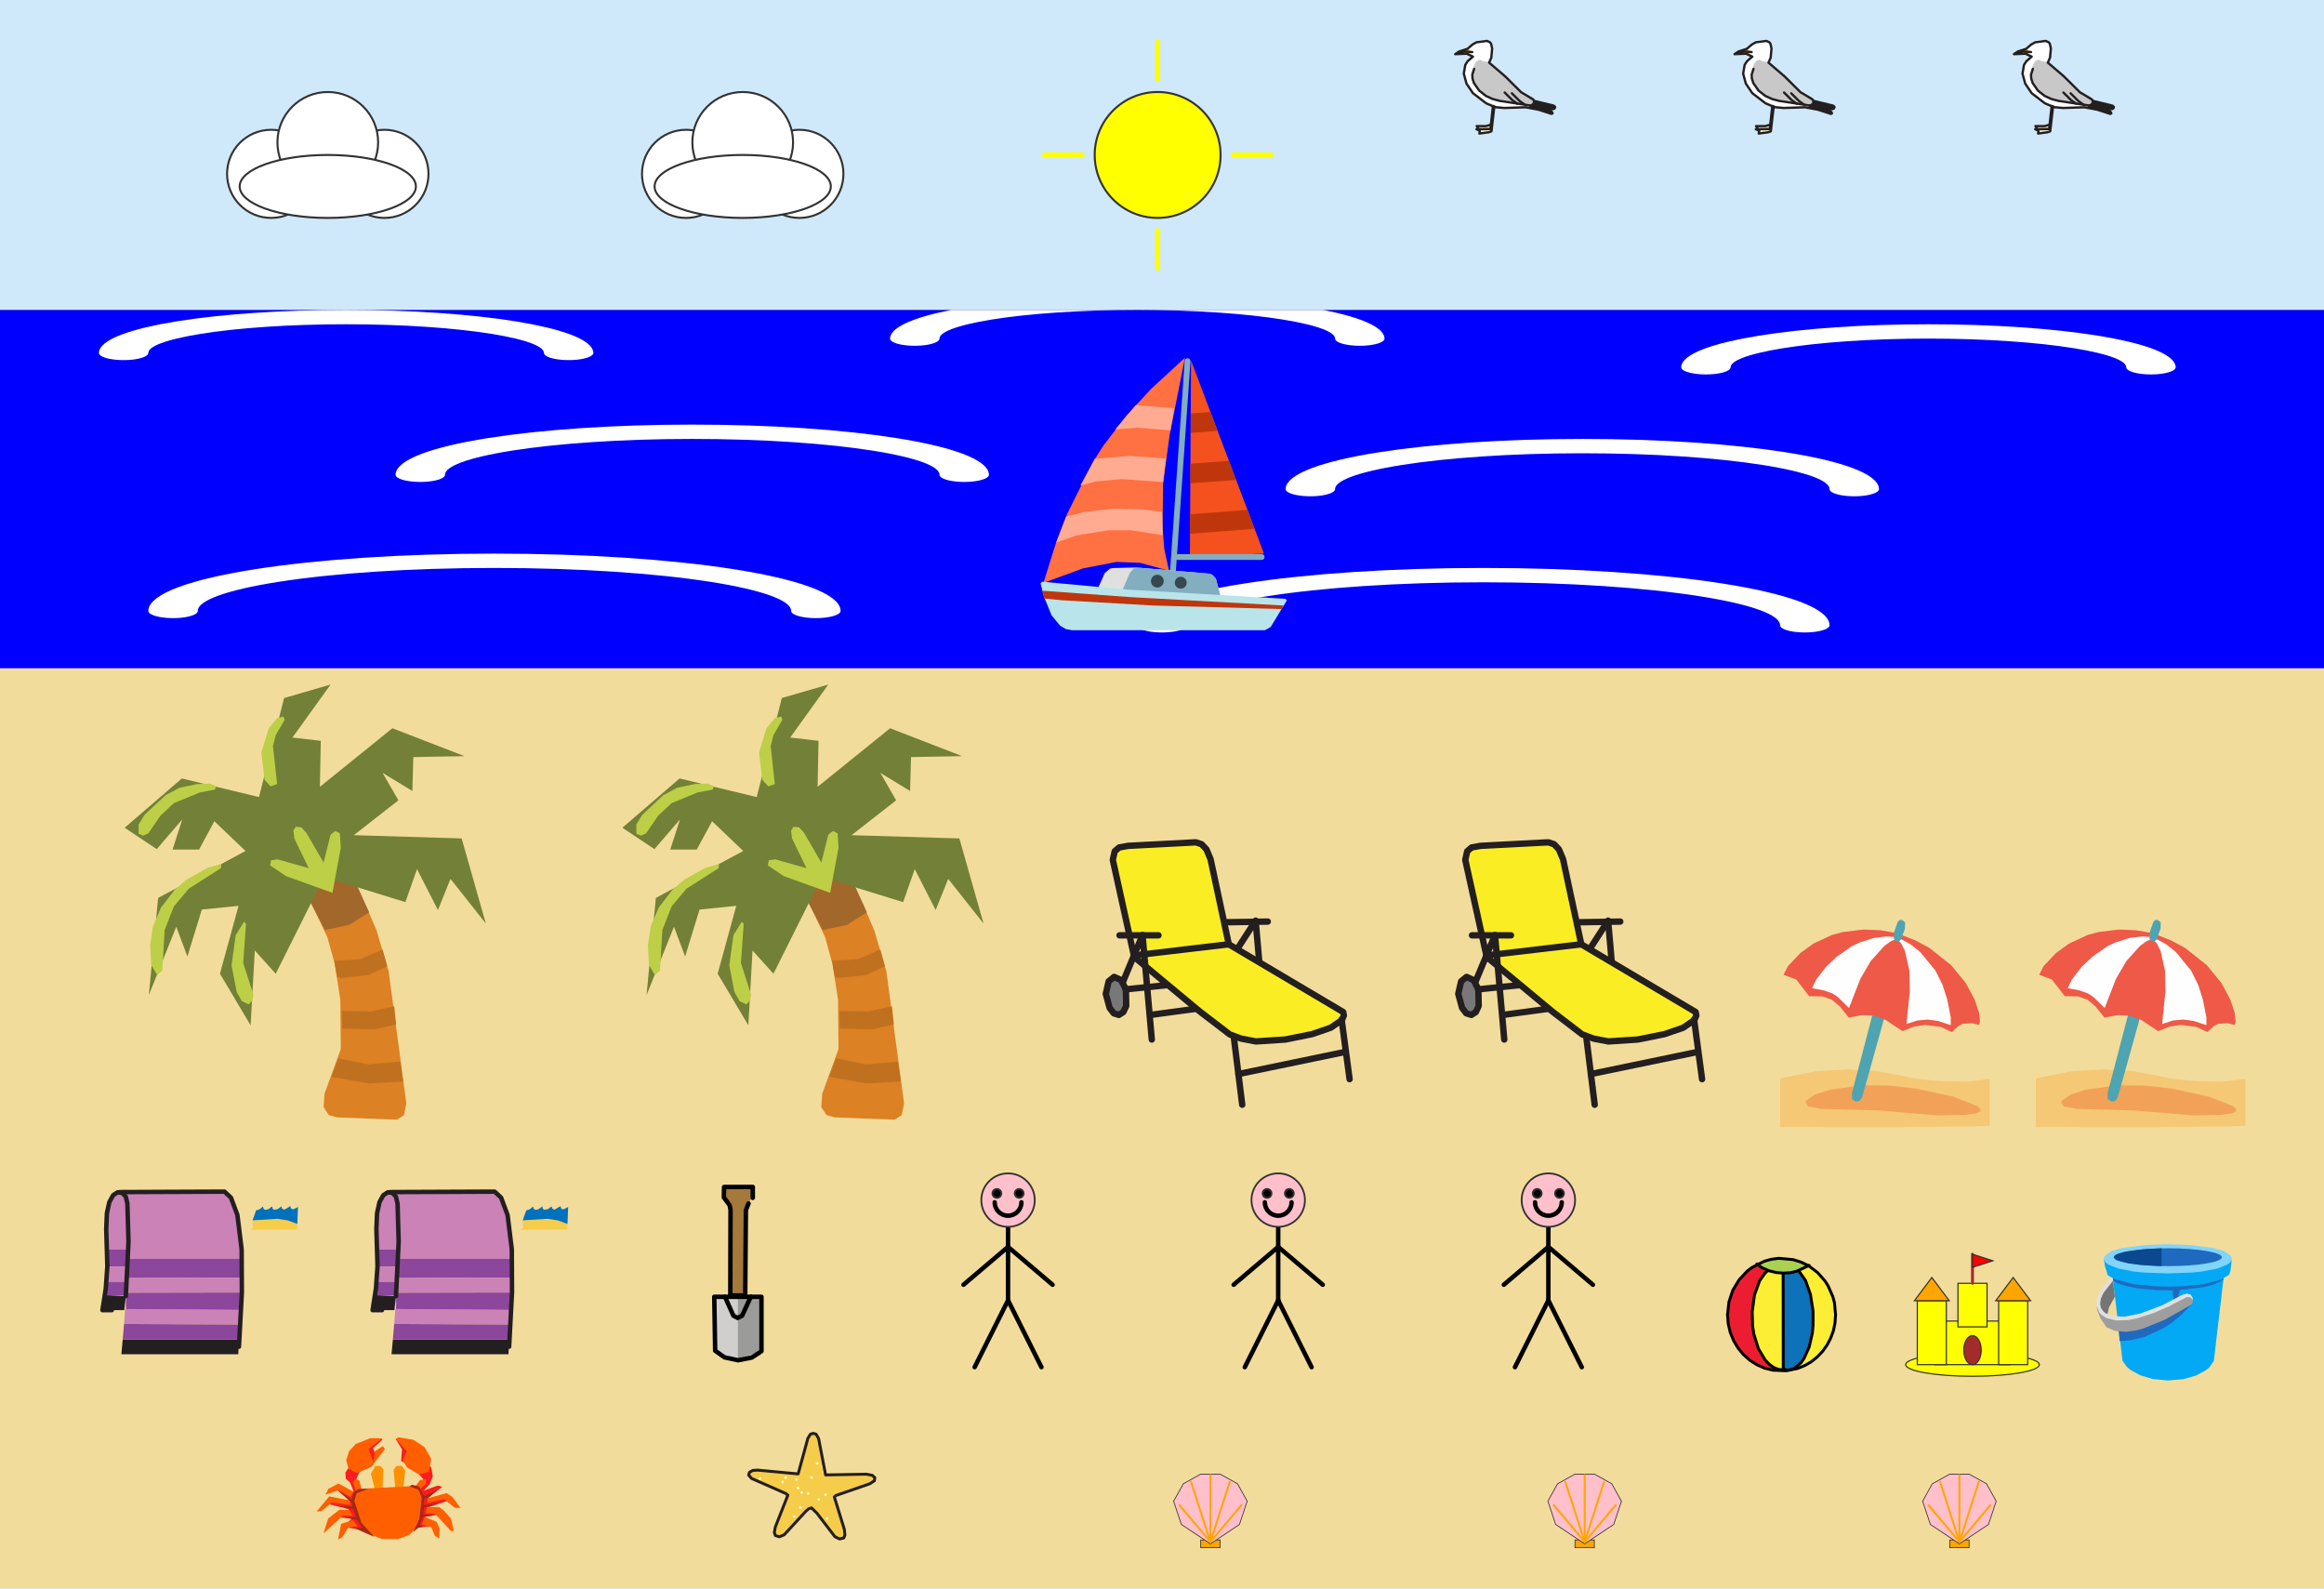
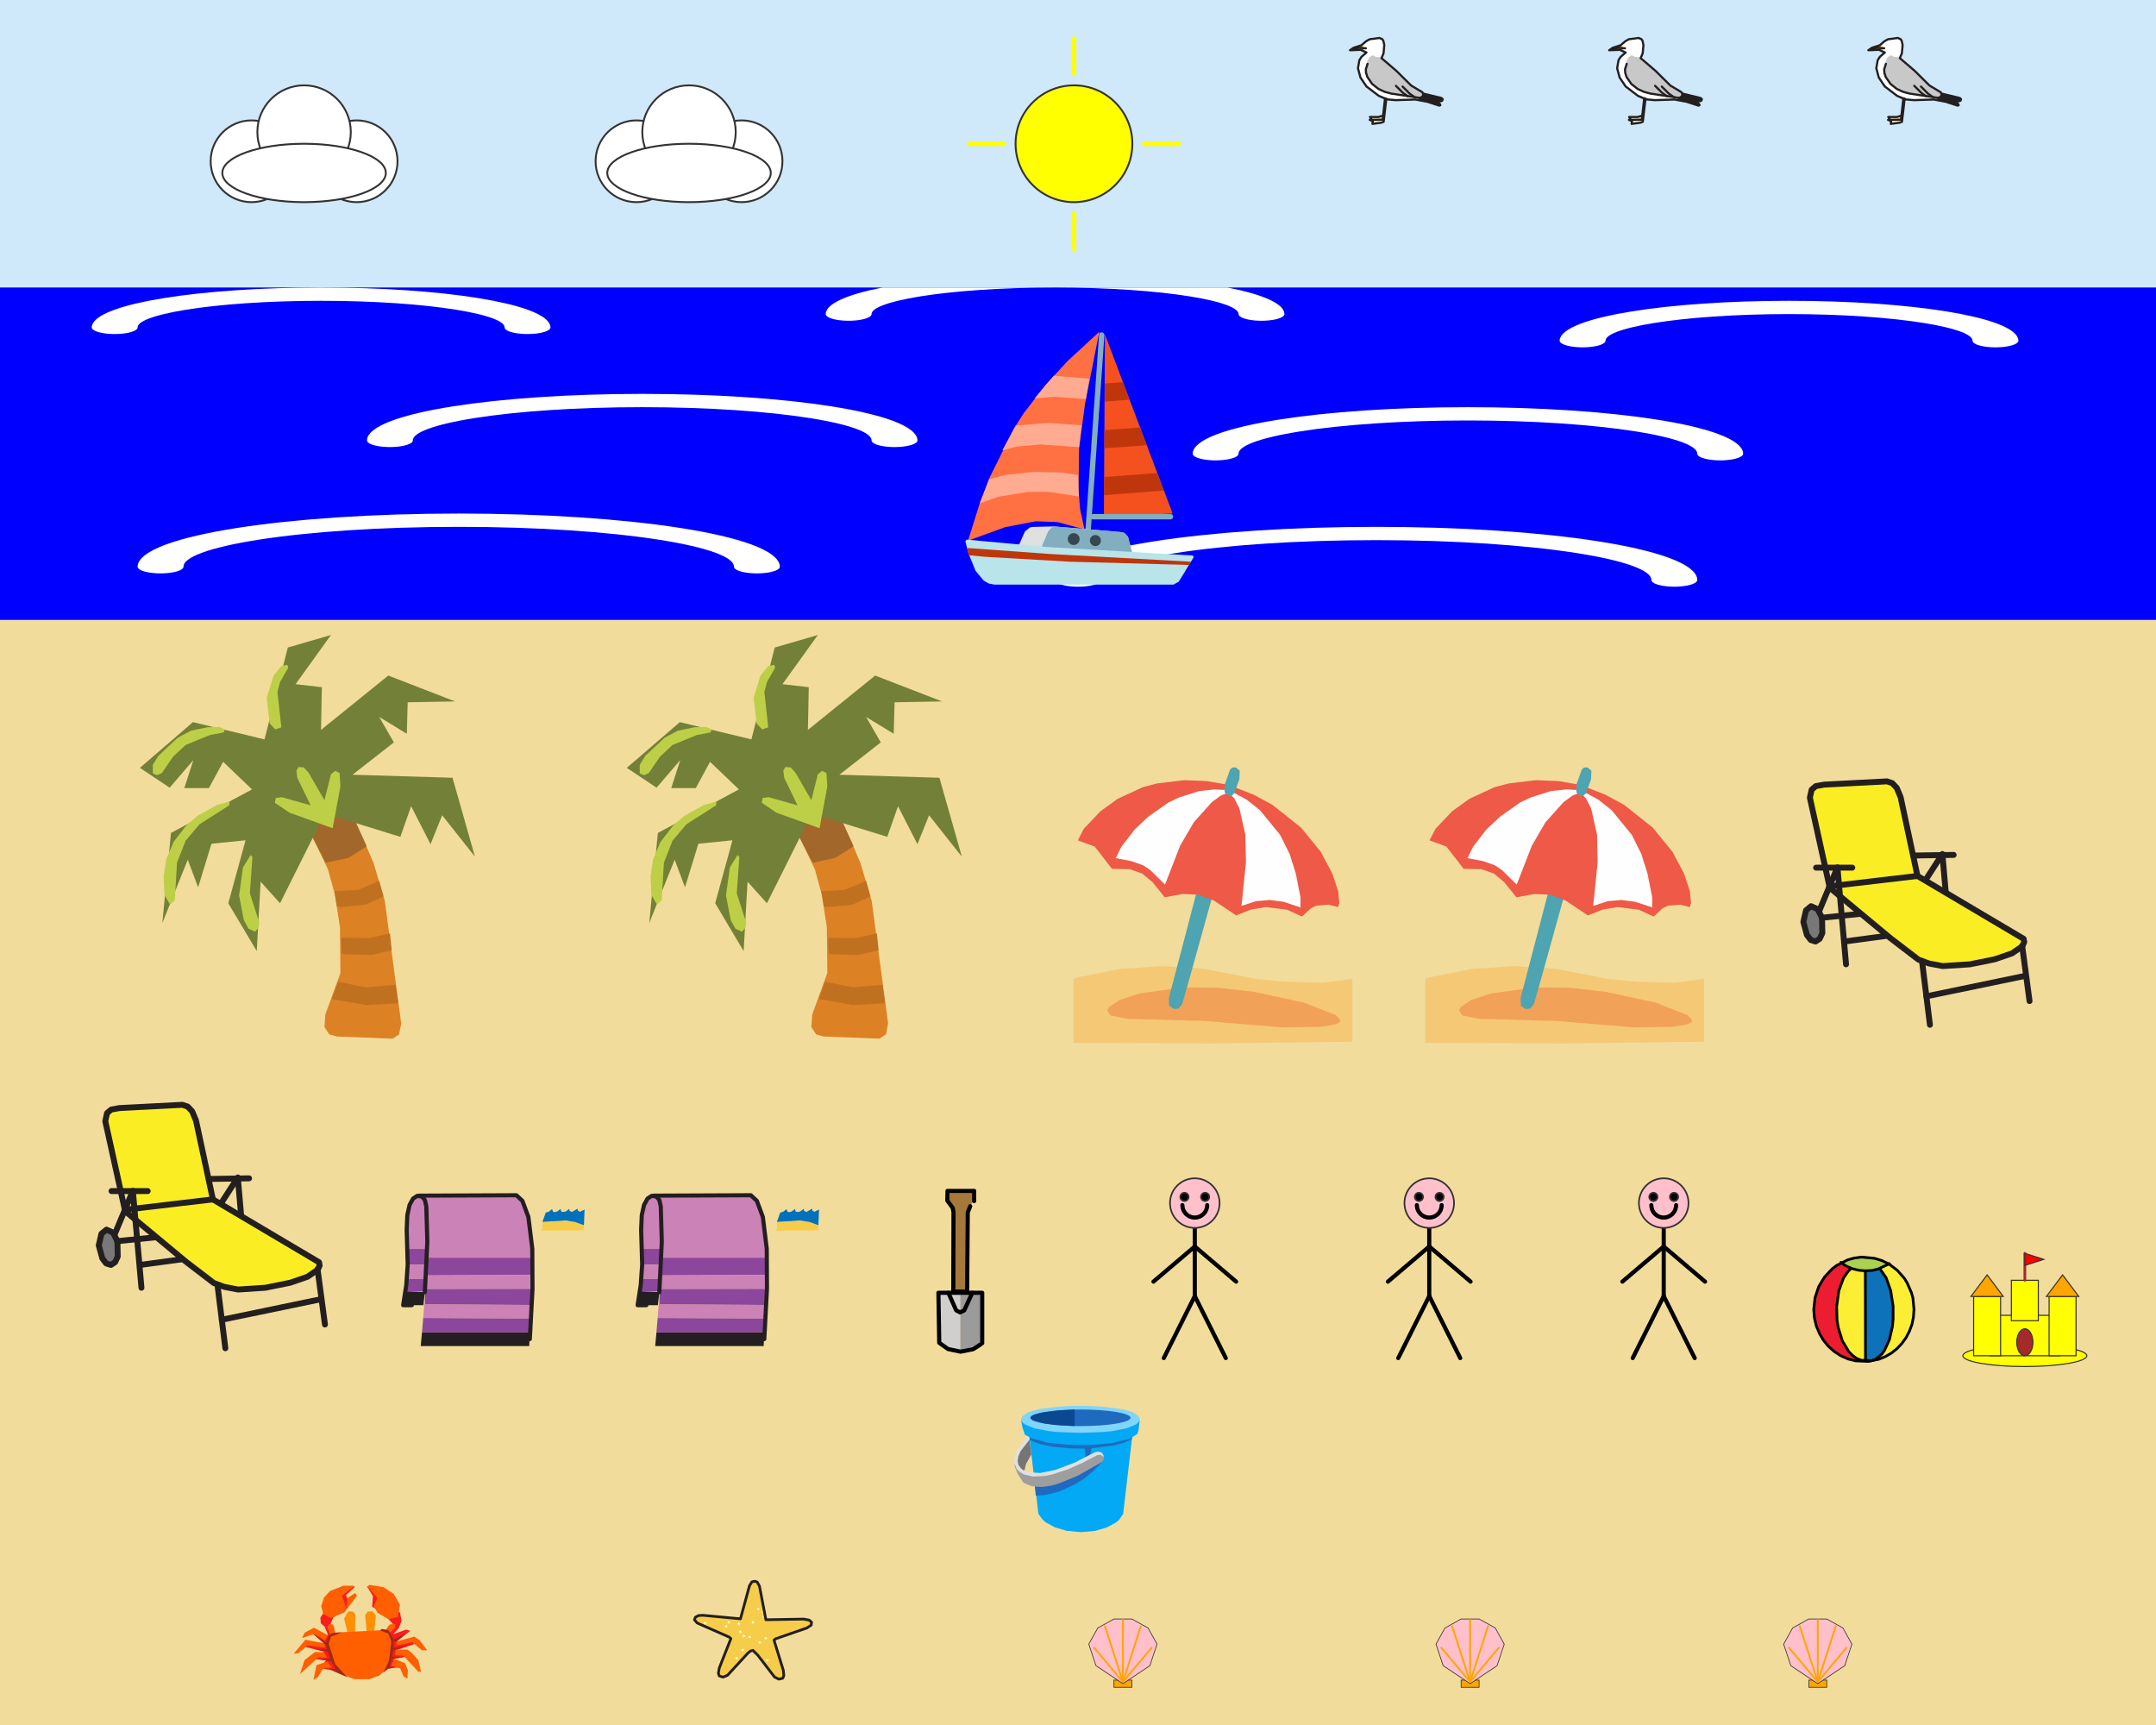
- <svg xmlns="http://www.w3.org/2000/svg" viewBox="0 0 480 328" width="480" height="328">
-   <rect width="480" height="328" fill="#cfe8fa" />
-   <rect y="64" width="480" height="264" fill="#f2dc9b" />
+ <svg xmlns="http://www.w3.org/2000/svg" viewBox="0 0 480 384" width="480" height="384">
+   <rect width="480" height="384" fill="#cfe8fa" />
+   <rect y="64" width="480" height="320" fill="#f2dc9b" />
  <defs>
    <symbol id="o-sea" viewBox="0 0 100 100">
      <ellipse cx="77" cy="17" rx="9" ry="9" fill="yellow" stroke="#333" stroke-width="0.8" />
      <rect x="2" y="36" width="96" height="60" fill="blue" stroke="#333" stroke-width="0.8" />
      <path d="M8 51 A9 5 0 0 1 26 51" fill="none" stroke="white" stroke-width="2" stroke-linecap="round" stroke-linejoin="round" />
      <path d="M40 49 A9 5 0 0 1 58 49" fill="none" stroke="white" stroke-width="2" stroke-linecap="round" stroke-linejoin="round" />
      <path d="M72 53 A9 5 0 0 1 90 53" fill="none" stroke="white" stroke-width="2" stroke-linecap="round" stroke-linejoin="round" />
      <path d="M20 68 A11 6 0 0 1 42 68" fill="none" stroke="white" stroke-width="2" stroke-linecap="round" stroke-linejoin="round" />
      <path d="M56 70 A11 6 0 0 1 78 70" fill="none" stroke="white" stroke-width="2" stroke-linecap="round" stroke-linejoin="round" />
      <path d="M10 87 A13 7 0 0 1 36 87" fill="none" stroke="white" stroke-width="2" stroke-linecap="round" stroke-linejoin="round" />
      <path d="M50 89 A13 7 0 0 1 76 89" fill="none" stroke="white" stroke-width="2" stroke-linecap="round" stroke-linejoin="round" />
    </symbol>
    <symbol id="o-cloud" viewBox="0 0 100 100">
      <ellipse cx="27.5" cy="57.5" rx="17.5" ry="17.5" fill="white" stroke="#333" stroke-width="0.8" />
      <ellipse cx="72.5" cy="57.5" rx="17.5" ry="17.5" fill="white" stroke="#333" stroke-width="0.8" />
      <ellipse cx="50" cy="45" rx="20" ry="20" fill="white" stroke="#333" stroke-width="0.8" />
      <ellipse cx="50" cy="62.5" rx="35" ry="12.5" fill="white" stroke="#333" stroke-width="0.8" />
    </symbol>
    <symbol id="o-sun" viewBox="0 0 100 100">
      <polyline points="50,5 50,20" fill="none" stroke="yellow" stroke-width="2" stroke-linecap="round" stroke-linejoin="round" />
      <polyline points="50,80 50,95" fill="none" stroke="yellow" stroke-width="2" stroke-linecap="round" stroke-linejoin="round" />
      <polyline points="5,50 20,50" fill="none" stroke="yellow" stroke-width="2" stroke-linecap="round" stroke-linejoin="round" />
      <polyline points="80,50 95,50" fill="none" stroke="yellow" stroke-width="2" stroke-linecap="round" stroke-linejoin="round" />
      <ellipse cx="50" cy="50" rx="25" ry="25" fill="yellow" stroke="#333" stroke-width="0.8" />
    </symbol>
    <symbol id="o-seagull" viewBox="0 0 100 100">
      <polygon points="91.7,65.9 92.7,66.5 92.9,67.6 92.2,68.6 90.7,69 72,66.2 74.5,64.4 75.3,61.9" fill="#231F20" />
      <polygon points="90.7,72.2 90.2,73 88.5,72.9 80.2,69.8 70.3,67.5 72,66.2 87.9,68.8" fill="#231F20" />
      <polygon points="72.9,65.5 70.9,65.7 43.9,61.5 37.2,59.5 31.3,56.2 25.7,50.9 22.3,44.4 21.6,40.8 21.8,38 23,34.6 22.6,34.3 23.1,31.1 24.4,28.5 26.4,26.9 28.5,26.5 30.9,27.7 36.2,28.2 36.3,29.1 49.9,40.7 63.6,54.3 74.1,60.6 75,61.9 75.1,63.2 74.5,64.4" fill="#C8C8C8" />
      <polygon points="72.4,65.6 70.3,67.7 63.5,67 53.2,67.8 45.4,67.7 38.3,66.3 32.6,63.2 25.6,58.4 22.2,55.2 19.1,51.5 16.6,46.9 14.8,41.6 14.3,38.3 14.8,32.9 16.6,29.1 18.6,26.7 22.3,23.9 24.2,25.8 27.1,26.5 25,27.9 23.1,31.1 22.6,34.3 23,34.6 21.6,39.3 21.8,42.5 23,46.4 25.7,50.9 31.3,56.2 37.2,59.5 43.9,61.5" fill="#FFFFFF" />
      <polygon points="39.4,66.6 40.5,67 38.1,88 35.8,88.8 27.7,89.9 28.1,87.4 25.2,86.2 37.2,86" fill="#FFEEC8" />
      <polygon points="21.1,19.7 17.5,17 21.8,13.3 25.2,11.4 30.7,10.2 34.2,10.2 36.9,11.4 37.8,12.7 38.7,16.7 38.4,21.5 37.4,26.4 36.2,28.2 30.9,27.7 28.5,26.3 26.3,26.5 24.2,25.8 21.8,23.2 18.9,21.8" fill="#FFFFFF" />
      <polygon points="37.6,82.5 37.2,86 26.8,86.1 25.4,83.5 33.3,83.5" fill="#FFEEC8" />
      <polygon points="21.1,19.7 18.9,21.8 15.7,21.1 6.9,21.6 10.3,19.3 17.5,17" fill="#FAA41F" />
      <polyline points="49.5,54.6 56,61.1 60.4,64.2" fill="none" stroke="#231F20" stroke-width="2" stroke-linecap="round" stroke-linejoin="round" />
      <polyline points="55.7,55.3 62.2,61.8 66.6,64.9" fill="none" stroke="#231F20" stroke-width="2" stroke-linecap="round" stroke-linejoin="round" />
      <polyline points="75.3,61.9 91.7,65.9 92.9,66.9 92.5,68.3 91.3,68.9 88.4,68.8 71.4,66.1" fill="none" stroke="#231F20" stroke-width="2" stroke-linecap="round" stroke-linejoin="round" />
      <polyline points="72.9,65.5 75.1,63.2 74.1,60.6 63.6,54.3 49.9,40.7 36.1,28.9 38,24.5 38.7,16.7 37.8,12.7 36.9,11.4 34.2,10.2 25.2,11.4 21.8,13.3 17.5,17 10.3,19.3 6.9,21.6 16.8,21.2 22.2,23.7 17.6,27.7 15.6,30.8 14.3,38.3 16.6,46.9 22.2,55.2 33.6,63.9 41.4,67.2 49.2,67.9 67.5,67.3 78.7,69.4 89.8,73 90.7,72.6 90.5,71.8 87.9,68.8" fill="none" stroke="#231F20" stroke-width="2" stroke-linecap="round" stroke-linejoin="round" />
      <polyline points="23.2,34.2 21.6,39.3 21.8,42.5 23,46.4 27.5,52.9 33.3,57.5 39.2,60.2 45.2,61.8 70.9,65.7 72.9,65.5" fill="none" stroke="#231F20" stroke-width="2" stroke-linecap="round" stroke-linejoin="round" />
      <polyline points="40.6,66.5 38.1,88 35.8,88.8 27.7,89.9 28.1,87.4 25.2,86.2 37.2,86 39.4,66.2" fill="none" stroke="#231F20" stroke-width="2" stroke-linecap="round" stroke-linejoin="round" />
      <polyline points="26.8,85.7 25.4,83.5 33.3,83.5 37.3,82.4" fill="none" stroke="#231F20" stroke-width="2" stroke-linecap="round" stroke-linejoin="round" />
      <polyline points="9.4,20.6 15,19.3 21.6,19.8" fill="none" stroke="#231F20" stroke-width="2" stroke-linecap="round" stroke-linejoin="round" />
    </symbol>
    <symbol id="o-sailboat" viewBox="0 0 100 100">
      <polyline points="58.8,4.3 53,87.7" fill="none" stroke="#82AEC0" stroke-width="2" stroke-linecap="round" stroke-linejoin="round" />
      <polygon points="9.2,80.6 13.3,67.5 17.3,57 26.3,38.9 29.8,33.4 37.8,23 46.1,14 57.9,3.1 52.6,29.9 50.4,46.3 50.2,61.8 50.8,69 52.4,76.4 42.4,73.7 34.3,73.4 22.9,75.6" fill="#FF7043" />
      <polygon points="59.6,71.9 85.1,70.5 60,4.1" fill="#F4511E" />
      <polygon points="50,56.2 43.6,55.3 33.3,55.1 23.2,56.2 17,57.8 13.5,66.8 20.4,64.3 31.6,62.5 39.2,62.5 50.3,64.2" fill="#FFAB91" />
      <polygon points="26.9,37.9 21.9,47.1 27.2,45.7 36,44.9 50.4,45.9 51.3,37.8 39,36.9" fill="#FFAB91" />
      <polygon points="41,19.4 33.9,27.8 41.3,27.2 52.9,28.1 54.2,20.5" fill="#FFAB91" />
      <polygon points="59.6,63.7 81.8,62 79.4,55.5 59.7,57" fill="#BF360C" />
      <polygon points="73,38.6 59.8,39.6 59.8,46.3 75.5,45.2" fill="#BF360C" />
      <polygon points="66.7,21.8 59.9,22.3 59.9,29 69.1,28.3" fill="#BF360C" />
      <polygon points="65.8,77.4 41.1,75.3 33.1,75.5 32.1,75.7 30.3,77.2 27.6,83.3 70.3,85.8 68.5,79.1 67.4,77.9" fill="#E0E0E0" />
      <polygon points="36.1,83.8 38.9,77.2 40.3,75.6 42.1,75.4 66.9,77.5 68.6,79.2 70.3,85.8" fill="#82AEC0" />
      <polygon points="19,96.9 16.9,96.5 15,95.4 12,91.8 9.3,85.2 8.2,80.8 8.7,80.2 37.8,82.9 92.5,86.1 93,86.6 87.4,95.8 85.4,96.9" fill="#B9E4EA" />
      <ellipse cx="48.4" cy="80" rx="2.2" ry="2.2" fill="#37474F" />
      <ellipse cx="56.45" cy="80.55" rx="2.05" ry="2.05" fill="#37474F" />
      <polygon points="91.2,89.6 46.9,88.4 15.7,86.6 9.5,86 8.8,83.3 39,85.5 91.8,88.4" fill="#BF360C" />
      <polyline points="55.5,71.7 84.3,71.7" fill="none" stroke="#82AEC0" stroke-width="2" stroke-linecap="round" stroke-linejoin="round" />
    </symbol>
    <symbol id="o-palm_tree" viewBox="0 0 100 100">
      <polygon points="56.3,40.4 48.2,45.8 51.6,50.9 54.9,57.8 56.5,63.6 57.7,71.3 57.8,81.9 54.3,91.5 54.1,94.4 55.2,96.1 57,96.6 69.9,97.1 71.4,96.1 71.9,93.6 68.1,65.2 65.5,56.4 63.1,50.8 59.5,44.6" fill="#DC8124" />
      <polygon points="63.7,85.2 70.6,84.6 71.2,88.9 63.8,89.3 55.8,87.9 57.3,83.9" fill="#C0711F" />
      <polygon points="58,73.7 58.1,77.5 65,77.7 69.7,76.6 69.3,72.7 64.3,73.8" fill="#C0711F" />
      <polygon points="56.4,62.9 61.9,62.6 66.8,60.5 67.8,64.1 63.7,66 57.9,66.6 57,66.4" fill="#C0711F" />
      <polygon points="54.4,56.3 59.6,55.2 63.9,52.5 59.7,43.2 49.5,46.9" fill="#A2672B" />
      <polygon points="54.2,44.9 71.7,50.3 74.2,43.2 78.7,52 81.4,45.3 89,54.9 83.8,36.6 60.6,35.9 70.2,28.4 66.8,22.5 73.2,26.4 73.4,19.1 84.4,18.9 68.9,12.9 53.3,25.5 53.5,15.6 47.4,14.9 55.6,3.5 45.6,6.4 40.2,27.7 23.6,23.7 11.3,34.3 18.2,38.9 23.7,32.5 21.6,39 27.3,39 30.6,32.9 37.3,39.3 18.5,49.4 16.5,70.3 22.4,55.6 24.8,62 27.9,51.9 35.8,51.1 31.8,65.7 38.4,76.8 39.3,60.7 43.8,65.7" fill="#728137" />
      <polygon points="56,48.3 57.8,38.6 57.6,35.5 56.6,35 55.6,35.8 54.1,41.8 50.4,35.4 49.3,34.2 48.1,34.1 47.6,34.9 47.8,36.6 50.9,43 44.2,41.1 42.8,41.3 42.6,42.4 46,44.7" fill="#BDCF47" />
      <polygon points="40.7,18.1 41.4,24 42.7,25.4 44.1,24.9 43.2,16.7 43.8,14.4 45.7,11.1 45.5,10.4 44.1,10.7 42.3,12.9" fill="#BDCF47" />
      <polygon points="27.5,26.7 30.7,26.1 31,25.4 29.7,24.8 26.9,24.9 23.1,25.7 20.1,27.3 15.6,31.5 14.3,33.6 14.3,35.6 15.3,36 16.4,35.5 19,31.7 21.9,29" fill="#BDCF47" />
      <polygon points="18.3,66 19.4,65 19.9,56.3 21.9,51.2 25.1,47.4 32,43 32.1,42.1 29.2,42.9 24.7,45.4 22.1,47.6 19.1,51.5 17.4,55.5 16.8,59.5 17,63.8" fill="#BDCF47" />
      <polygon points="37,54.5 35.2,57.4 34.3,63.9 35.4,69.6 36.5,71.6 38,72.3 38.8,71.4 39,70.2 36.8,63.4 37.4,55" fill="#BDCF47" />
    </symbol>
+     <symbol id="o-umbrella_on_ground" viewBox="0 0 100 100">
+       <polygon points="74.5,76.6 65.1,75.7 47,72.2 33.6,71.3 19,72.2 4.4,75.1 3,75.6 3,97.2 50,97.4 97.1,96.8 97.1,75.6 87.2,76.9" fill="#F5C876" />
+       <polygon points="14.4,86.3 15.6,88 21.4,89.1 47.3,89.8 73.6,92 86.1,91.8 90.9,91.1 93,90.2 92.8,89.1 91.4,87.8 80.7,83.6 64,80 51.7,78.6 40,78.5 25.4,80.5 18.6,82.7 14.9,85.2" fill="#F2A159" />
+       <polygon points="56.5,15.8 53,14.1 35.2,82.1 35.3,84.7 36.9,85.8 38.5,85.6 39.7,84.1 42.6,73.9 50.5,45.5" fill="#4EA4B0" />
+       <polygon points="55.4,10.2 48,8.9 40.3,8.6 31.2,9.7 26.3,11 17.9,14.9 12.1,19.1 6.5,25 4.5,28.9 10.2,31 16,38.5 22,38.6 26.2,40.1 29.7,43 33.8,48.1 39.8,47 45.1,47.2 50.4,49.2 57.9,54.2 63,52.2 68,51.4 75.1,52.3 80.1,54.6 83.1,51.8 85,50.9 89.1,50.6 92.3,51.4 92.7,50 92.3,46 90.3,40 86.4,32.7 79.8,24.6 70.1,16.9 63.8,13.5" fill="#EE5948" />
+       <polygon points="55.6,12 50.7,11.7 45.3,12.3 38.7,14.4 35.1,16.1 28.4,20.8 23.7,25.2 19.2,31 17.3,34.9 22.6,35.9 26.5,37.3 28.9,38.9 33.9,43.8 39,30.7 43.6,22.8 49.7,16 52.7,13.8 55.4,12.7 57.3,14.8 59,18.1 61,27 61.2,36.3 59.7,51 64.6,49.4 69.3,49 73.8,49.6 79.6,51.5 79.6,48.1 78,40 75.9,33.4 72.7,27 65.9,18.7 61.5,15.2" fill="#FEFEFE" />
+       <polygon points="57.8,4.3 56.6,4.3 55.8,5.1 54.1,9.9 54,12.7 55.2,13.9 56.2,14 57.3,13 59,8.2 59.1,5.4" fill="#4EA4B0" />
+     </symbol>
    <symbol id="o-sun_lounger" viewBox="0 0 100 100">
      <polygon points="18.1,55 18.5,58.5 18,60.9 16.4,62.8 14.8,62.8 13,60.8 12.1,58.4 11.8,55.5 12.3,53.1 13.5,51.5 15.3,51.2 16.8,52.4" fill="#797878" />
      <polygon points="23.3,38.1 19.2,38.1 14,14.5 14.6,11.8 16,10.6 18.8,10.1 40,9 41.8,9.6 43.3,11.2 44.6,14.3 50.3,40.9 23.7,44.1" fill="#FBED24" />
      <polygon points="85.7,64.6 83.6,66.3 80.4,67.7 70.7,70.3 59.2,71.4 53,70.1 50.1,68.8 46.4,66 24,47.7 23.7,44.1 50.3,40.9 85.6,61.6 86.3,63.2" fill="#FBED24" />
      <polyline points="50.3,40.9 20.6,44.4 14,14.5 14.6,11.8 16,10.6 18.8,10.1 40,9 41.8,9.6 43.3,11.2 44.6,14.3 50.3,40.9" fill="none" stroke="#231F20" stroke-width="2" stroke-linecap="round" stroke-linejoin="round" />
      <polyline points="50.3,40.9 86.1,62.1 86.3,63.2 85.7,64.6 82.2,67 76.4,69 68,70.7 58.8,71.3 54.1,70.4 50.6,69.1 41.2,61.9 20.5,44.7" fill="none" stroke="#231F20" stroke-width="2" stroke-linecap="round" stroke-linejoin="round" />
      <polyline points="49.8,34 62.5,33.8" fill="none" stroke="#231F20" stroke-width="2" stroke-linecap="round" stroke-linejoin="round" />
      <polyline points="16.1,38.1 28.3,38.1" fill="none" stroke="#231F20" stroke-width="2" stroke-linecap="round" stroke-linejoin="round" />
      <polyline points="53.2,42 58.7,33.5 59.8,46.1" fill="none" stroke="#231F20" stroke-width="2" stroke-linecap="round" stroke-linejoin="round" />
      <polyline points="17.2,52.6 23.3,38 26.2,70.7" fill="none" stroke="#231F20" stroke-width="2" stroke-linecap="round" stroke-linejoin="round" />
      <polyline points="18.1,55 18.2,60.2 17.3,62.1 15.9,63 14.3,62.5 13,60.8 11.8,56.4 12.7,52.5 14.4,51.1 16.6,52.1 18.1,55" fill="none" stroke="#231F20" stroke-width="2" stroke-linecap="round" stroke-linejoin="round" />
      <polyline points="18,55 30.9,53.7" fill="none" stroke="#231F20" stroke-width="2" stroke-linecap="round" stroke-linejoin="round" />
      <polyline points="25.8,63 39.9,61.1" fill="none" stroke="#231F20" stroke-width="2" stroke-linecap="round" stroke-linejoin="round" />
      <polyline points="51.9,70.2 54.5,91.1" fill="none" stroke="#231F20" stroke-width="2" stroke-linecap="round" stroke-linejoin="round" />
      <polyline points="85.6,64.4 88.1,83.1" fill="none" stroke="#231F20" stroke-width="2" stroke-linecap="round" stroke-linejoin="round" />
      <polyline points="53.3,81.5 86.6,74.6" fill="none" stroke="#231F20" stroke-width="2" stroke-linecap="round" stroke-linejoin="round" />
-     </symbol>
-     <symbol id="o-umbrella_on_ground" viewBox="0 0 100 100">
-       <polygon points="74.5,76.6 65.1,75.7 47,72.2 33.6,71.3 19,72.2 4.4,75.1 3,75.6 3,97.2 50,97.4 97.1,96.8 97.1,75.6 87.2,76.9" fill="#F5C876" />
-       <polygon points="14.4,86.3 15.6,88 21.4,89.1 47.3,89.8 73.6,92 86.1,91.8 90.9,91.1 93,90.2 92.8,89.1 91.4,87.8 80.7,83.6 64,80 51.7,78.6 40,78.5 25.4,80.5 18.6,82.7 14.9,85.2" fill="#F2A159" />
-       <polygon points="56.5,15.8 53,14.1 35.2,82.1 35.3,84.7 36.9,85.8 38.5,85.6 39.7,84.1 42.6,73.9 50.5,45.5" fill="#4EA4B0" />
-       <polygon points="55.4,10.2 48,8.9 40.3,8.6 31.2,9.7 26.3,11 17.9,14.9 12.1,19.1 6.5,25 4.5,28.9 10.2,31 16,38.5 22,38.6 26.2,40.1 29.7,43 33.8,48.1 39.8,47 45.1,47.2 50.4,49.2 57.9,54.2 63,52.2 68,51.4 75.1,52.3 80.1,54.6 83.1,51.8 85,50.9 89.1,50.6 92.3,51.4 92.7,50 92.3,46 90.3,40 86.4,32.7 79.8,24.6 70.1,16.9 63.8,13.5" fill="#EE5948" />
-       <polygon points="55.6,12 50.7,11.7 45.3,12.3 38.7,14.4 35.1,16.1 28.4,20.8 23.7,25.2 19.2,31 17.3,34.9 22.6,35.9 26.5,37.3 28.9,38.9 33.9,43.8 39,30.7 43.6,22.8 49.7,16 52.7,13.8 55.4,12.7 57.3,14.8 59,18.1 61,27 61.2,36.3 59.7,51 64.6,49.4 69.3,49 73.8,49.6 79.6,51.5 79.6,48.1 78,40 75.9,33.4 72.7,27 65.9,18.7 61.5,15.2" fill="#FEFEFE" />
-       <polygon points="57.8,4.3 56.6,4.3 55.8,5.1 54.1,9.9 54,12.7 55.2,13.9 56.2,14 57.3,13 59,8.2 59.1,5.4" fill="#4EA4B0" />
    </symbol>
    <symbol id="o-beach_towel" viewBox="0 0 100 100">
      <polygon points="18.6,46.8 18.7,43.4 69.9,43.4 70,51.8 18.3,52" fill="#8C469B" />
      <polygon points="62.1,13.2 65,15.9 67.9,23.7 69.1,30.9 69.9,43.4 18.7,43.4 19.1,28.9 18.5,18.6 17.4,14.7 15.1,13.4" fill="#CB82B7" />
      <polygon points="17.9,58.6 18.3,52 70,51.8 69.9,58.5" fill="#CB82B7" />
      <polygon points="69.2,66.3 69.6,66.3 69.3,72.9 17,72.6 17.5,65.9" fill="#CB82B7" />
      <polygon points="68.6,79.6 68.3,86.2 15.8,86.2 16.4,79.6" fill="#231F20" />
      <polygon points="68.6,79.6 16.4,79.6 17,72.6 69.3,72.9" fill="#8C469B" />
      <polygon points="15.1,13.4 17.4,14.7 18.5,18.6 19,25.9 18.9,39.2 9.5,39.2 9,26.1 9.7,20.1 12.1,14.8 13.1,14" fill="#CB82B7" />
      <polygon points="18.8,39.2 18.6,46.8 9.5,46.8 9.5,39.2" fill="#8C469B" />
      <polygon points="9.8,46.8 18.6,46.8 18.2,53.7 9.1,53.7" fill="#CB82B7" />
      <polygon points="17.8,65.9 17.9,58.6 69.9,58.5 69.6,66.3" fill="#8C469B" />
      <polygon points="17.9,58.6 17.9,59.8 8.5,59.7 9.1,53.7 18.2,53.7" fill="#8C469B" />
      <polygon points="11.5,66.4 7.7,66.2 8.9,59.7 17.8,60.1 17.1,66.4" fill="#231F20" />
      <polyline points="68.6,82.8 69.9,58.5 69.8,39.1 67.9,23.7 65,15.9 62.1,13.2 15.1,13.4" fill="none" stroke="#231F20" stroke-width="2" stroke-linecap="round" stroke-linejoin="round" />
      <polyline points="11.5,66.4 7.3,66.4 8.8,56.7 9.5,46.8 9,30 9.3,22.9 10.4,17.9 12.1,14.8 14.1,13.5 16.3,13.8 17.8,15.5 18.5,18.6 19,35.6 17.8,60.1" fill="none" stroke="#231F20" stroke-width="2" stroke-linecap="round" stroke-linejoin="round" />
      <polygon points="74.7,26.3 82.5,25.4 89.4,25.8 94.8,27.7 94.7,30.2 73.7,30.3 74.8,29.5" fill="#F6CC4B" />
      <polygon points="94.8,27.7 90.4,26.1 85.8,25.4 74.7,26.1 76.3,21.6 77.7,21.2 79.4,19.9 79.7,21 80.5,21.4 81.8,21.1 83.5,19.8 83.7,20.9 84.4,21.3 85.9,21.1 87.7,19.8 87.9,20.8 89,21.3 91.7,19.7 91.9,20.7 92.9,21.2 95.1,20.1" fill="#0071BC" />
    </symbol>
    <symbol id="o-spade" viewBox="0 0 100 100">
      <polygon points="56.4,15.9 56.5,11 43.9,11.1 43.9,15.8 46.3,19.3 46.7,21.2 46.6,59.6 53.1,59.6 53.5,21.4 54,19.3" fill="#A57939" />
      <polygon points="50,60.4 50,88.2 45,87.2 39.8,84.6 39.4,60.4" fill="#D0CFCE" />
      <polygon points="60.6,60.4 60.6,84.7 50,88.7 50,60.4" fill="#9B9B9A" />
      <polyline points="56.7,16 56.7,11.1 43.8,11.1 43.7,15.8 46.3,19.3 46.7,21.3 46.6,59.8 53.3,59.8 53.6,21.5 54.8,18.5" fill="none" stroke="#000000" stroke-width="2" stroke-linecap="round" stroke-linejoin="round" />
      <polyline points="60.6,84.8 60.6,60.4 39.4,60.4 39.8,84.6 44,87.6 50.1,88.9 56.2,87.7 59.8,85.4" fill="none" stroke="#000000" stroke-width="2" stroke-linecap="round" stroke-linejoin="round" />
      <polyline points="44.2,60.4 48,68.9 49.9,69.9 51.9,68.9 55.8,60.4" fill="none" stroke="#000000" stroke-width="2" stroke-linecap="round" stroke-linejoin="round" />
    </symbol>
    <symbol id="o-person" viewBox="0 0 100 100">
      <polyline points="50,29 50,62" fill="none" stroke="black" stroke-width="2" stroke-linecap="round" stroke-linejoin="round" />
      <polyline points="50,38 30,55" fill="none" stroke="black" stroke-width="2" stroke-linecap="round" stroke-linejoin="round" />
      <polyline points="50,38 70,55" fill="none" stroke="black" stroke-width="2" stroke-linecap="round" stroke-linejoin="round" />
      <polyline points="50,62 35,92" fill="none" stroke="black" stroke-width="2" stroke-linecap="round" stroke-linejoin="round" />
      <polyline points="50,62 65,92" fill="none" stroke="black" stroke-width="2" stroke-linecap="round" stroke-linejoin="round" />
      <ellipse cx="50" cy="17" rx="12" ry="12" fill="pink" stroke="#333" stroke-width="0.8" />
      <ellipse cx="45" cy="14" rx="2" ry="2" fill="black" stroke="#333" stroke-width="0.8" />
      <ellipse cx="55" cy="14" rx="2" ry="2" fill="black" stroke="#333" stroke-width="0.8" />
      <path d="M44 18 A6 6 0 0 0 56 18" fill="none" stroke="black" stroke-width="2" stroke-linecap="round" stroke-linejoin="round" />
    </symbol>
    <symbol id="o-ball_beach" viewBox="0 0 100 100">
      <polygon points="69.8,17.9 73,20.1 78.7,25.4 83.3,31.9 85.1,35.5 87.6,43.2 88.2,47.3 88,57.3 86.9,62.7 85,67.8 82.5,72.6 79.4,76.9 75.8,80.7 71.7,84 67.2,86.6 62.3,88.6 57.1,89.9 62.3,87.1 66.7,81.7 70.2,73.9 72.4,64.3 72.9,58.9 72.9,49.2 71.1,37.7 67.7,28.1 63,21.3" fill="#FBEE34" />
      <polygon points="73,53.3 72.9,58.9 71.4,69.3 70.2,73.9 66.7,81.7 62.3,87.1 59.7,88.8 56.1,89.8 52.4,89.3 52.3,23 57.5,22.7 63,21.3 66.3,25.5 69,31.1 71.1,37.7 72.5,45.2" fill="#0D72BA" />
      <polygon points="63,21.3 55.4,22.9 47.6,22.6 40.5,20.6 34.4,17 40.8,14.4 45.9,13.2 51.2,12.8 57.2,13.3 62.8,14.7 69.8,17.9" fill="#ABD153" />
      <polygon points="57,89.7 51.2,90.4 45.2,89.8 39.5,88.4 34.1,86 29.3,82.9 24.9,79 21.2,74.5 18.2,69.4 15.9,63.8 14.5,57.9 14,51.6 14.3,47.1 16.1,38.7 17.7,34.7 22,27.6 27.6,21.6 34.4,17 37.6,19.2 41.7,21 36.1,28.3 33.5,34.4 31.8,41.6 30.9,53.8 31.3,59.7 33.5,70.4 37.5,79.3 42.8,85.8 45.9,88 49.1,89.3 54.7,89.9" fill="#ED1D31" />
      <polygon points="52.4,89.3 55.7,89.8 54.7,89.9 49.1,89.3 45.9,88 42.8,85.8 40,82.9 35.3,75.1 33.5,70.4 31.3,59.7 31,49.6 32.6,37.9 36.1,28.3 41.7,21 46.6,22.4 52.3,23" fill="#FBEE34" />
      <polyline points="69.8,17.9 76,22.6 81.2,28.5 83.3,31.9 86.5,39.2 87.6,43.2 88.4,51.6 88,57.3 86.9,62.7 85,67.8 82.5,72.6 79.4,76.9 75.8,80.7 71.7,84 67.2,86.6 62.3,88.6 54.2,90.2 45.2,89.8 39.5,88.4 34.1,86 29.3,82.9 24.9,79 21.2,74.5 18.2,69.4 15.9,63.8 14.5,57.9 14,51.6 15,42.8 17.7,34.7 22,27.6 27.6,21.6 30.9,19.1 39.1,14.9 44.1,13.5 49.4,12.8 59.1,13.7 64.6,15.4 69.8,17.9" fill="none" stroke="#000000" stroke-width="2" stroke-linecap="round" stroke-linejoin="round" />
      <polyline points="55.7,89.8 49.1,89.3 45.9,88 42.8,85.8 40,82.9 35.3,75.1 32.2,65.2 31.3,59.7 31,49.6 32.6,37.9 36.1,28.3 39.5,23.4 41.5,21.4" fill="none" stroke="#000000" stroke-width="2" stroke-linecap="round" stroke-linejoin="round" />
      <polyline points="52.4,89.3 56.1,89.8 59.7,88.8 64.6,84.7 66.7,81.7 70.2,73.9 72.4,64.3 72.9,58.9 72.9,49.2 71.1,37.7 67.7,28.1 62.9,21.2" fill="none" stroke="#000000" stroke-width="2" stroke-linecap="round" stroke-linejoin="round" />
      <polyline points="34.2,16.7 37.6,19.2 42.6,21.4 47.6,22.6 52.3,23 57.5,22.7 61.9,21.6 70.2,17.7" fill="none" stroke="#000000" stroke-width="2" stroke-linecap="round" stroke-linejoin="round" />
      <polyline points="52.3,23.3 52.4,89.3" fill="none" stroke="#000000" stroke-width="2" stroke-linecap="round" stroke-linejoin="round" />
    </symbol>
    <symbol id="o-sandcastle" viewBox="0 0 100 100">
      <ellipse cx="50" cy="86" rx="46" ry="8" fill="yellow" stroke="#333" stroke-width="0.8" />
      <rect x="24" y="56" width="52" height="30" fill="yellow" stroke="#333" stroke-width="0.8" />
      <rect x="12" y="42" width="20" height="44" fill="yellow" stroke="#333" stroke-width="0.8" />
      <rect x="68" y="42" width="20" height="44" fill="yellow" stroke="#333" stroke-width="0.8" />
      <rect x="40" y="30" width="20" height="30" fill="yellow" stroke="#333" stroke-width="0.8" />
      <polygon points="22,26 34,42 10,42" fill="orange" stroke="#333" stroke-width="0.8" />
      <polygon points="78,26 90,42 66,42" fill="orange" stroke="#333" stroke-width="0.8" />
      <ellipse cx="50" cy="76" rx="6" ry="10" fill="brown" stroke="#333" stroke-width="0.8" />
      <polyline points="50,30 50,10" fill="none" stroke="brown" stroke-width="2" stroke-linecap="round" stroke-linejoin="round" />
      <polygon points="64,14.5 50,10 50,19" fill="red" stroke="#333" stroke-width="0.8" />
    </symbol>
    <symbol id="o-bucket" viewBox="0 0 100 100">
      <polygon points="52,12 39.9,12.7 24.9,15.7 18,18.8 15.6,20.6 14.2,22.6 13.7,24.6 20.6,83.3 23.7,87.6 26.2,89.7 32.8,93.3 41.5,95.9 52,96.9 62.5,96 71.2,93.5 77.9,89.9 80.4,87.9 83.5,83.4 90.4,24.6 89.9,22.6 88.5,20.6 86.1,18.8 79.2,15.7 64.2,12.7" fill="#03A9F4" />
      <polygon points="90.2,20.2 89.7,18.1 88.3,16.2 82.9,12.9 74.7,10.4 69.6,9.4 58.1,8.3 46.1,8.3 31.1,9.9 19.6,13.2 14.5,16.1 12.9,17.7 14.1,28.2 16.7,29.7 22,31.6 30.9,33.5 43.8,34.7 55.1,34.9 56.1,45.6 57.8,45.6 60,34.7 76.6,32.6 83.7,30.7 87.9,28.8 90.1,27.5" fill="#1F6ABF" />
      <polygon points="95.8,14.1 72.9,11 51.5,10.1 30.3,10.9 7.8,13.6 8.6,18.5 10.5,24.5 15.3,27.2 27.9,30.6 42.4,32 51.9,32.3 61.3,32.1 75.8,30.7 88.5,27.5 94,24.1 94.9,21.4" fill="#03A9F4" />
      <polygon points="95.7,12.5 94.8,10.8 90.6,7.9 83.2,5.7 66.5,3.6 51.8,3.1 37.1,3.6 20.4,5.7 13,7.9 8.8,10.8 7.9,12.5 7.9,14 8.9,15.6 10.8,17.1 17.5,19.8 28.1,21.9 35,22.6 51.8,23.2 68.7,22.6 75.5,21.9 86.2,19.8 92.8,17.1 94.7,15.6 95.7,14" fill="#81D4FA" />
      <ellipse cx="51.8" cy="12.05" rx="37.2" ry="6.15" fill="#1F6ABF" />
      <polygon points="47.5,5.9 35.4,6.6 22.6,8.3 17.4,9.8 15.9,10.5 14.6,12 16.4,13.9 24.7,16.2 32.9,17.3 47.5,18.2" fill="#0A488F" />
      <polygon points="64.8,42 52.9,48.3 37.1,55.1 26.6,58.3 17.6,59.2 18.7,69.8 25.7,69.3 35.5,67 47.9,61.4 54.7,57.1 61.5,51.4 68.4,44.3" fill="#1F6ABF" />
      <polygon points="14,27.3 7.6,34.6 4.6,40.8 4.5,45.1 5.2,47.4 7,50 10,52.1 11.4,46.4 15.3,39.3" fill="#757575" />
      <polygon points="68.9,41 67.4,39.3 65,39.3 50.7,46.4 39,51.1 26.8,54.4 21.1,55.1 15.8,55 9.2,53 5.5,50.3 2.8,45.8 3.2,48.5 5.4,54 9.6,60.3 15.5,62.8 23.2,63.4 30.1,62.4 35.2,61 50.1,54.9 68,44.7 69,43.1" fill="#9E9E9E" />
      <polygon points="67.5,37.8 65.1,37.1 62.3,37.7 47.8,45.2 32.9,50.8 21.9,53 13.4,52.5 9.2,50.8 7.5,49.4 5.8,47 5.2,44.2 5.7,40.7 7.5,36.6 14.1,28.2 13.9,26.6 12.7,26 7.3,32.2 4.5,36.9 2.9,41.6 2.7,45.6 4.7,50.2 6.6,52.1 9.7,54 16.4,55.6 24.5,55.3 30.4,54.2 42,50.5 52.3,46 64.5,39.7 66.6,39.5 67.9,40.1 68.9,41.4 69,43 68.9,39.8" fill="#E0E0E0" />
    </symbol>
    <symbol id="o-crab" viewBox="0 0 100 100">
      <polygon points="54.4,50.6 53.3,38.4 55.2,35.8 58.9,35.6 61.3,38.9 60,50.7" fill="#FF9003" />
      <polygon points="45.8,51 46.2,38 44.4,35.8 40.7,35.7 37.7,41.1 40.4,51.8" fill="#FF9003" />
      <polygon points="33.3,20.9 42.1,16.8 45.8,17.4 39.1,23.6 41.2,28.7 40.4,33.1 29.7,40.1 27.8,44.4 27.2,48.5 36.1,77.7 32.7,79.9 21.7,78.2 21.1,75.5 24.4,72 16.6,71.2 17.2,68.6 22.7,65.6 7.1,61.6 9.9,58 23.2,59.5 14.2,52 16.8,51.7 23.2,56.6 23.7,53.7 25.8,53.2 23.3,47.1 20.4,44.5 20.1,40.3" fill="#FA1C1F" />
      <polygon points="54.6,17 59.1,24.3 58.5,32.4 65,35.4 73.8,44.8 70.3,51 68,68.5 69.9,78.1 79.1,77.2 74.8,70.9 82.9,69.4 81.4,66.7 76.3,64.6 92.5,59 87.8,57.1 76.7,58 86.8,50.1 83.8,49.2 74,52.7 78.1,48.4 80.3,42.9 79.3,36.9 61.2,18.1" fill="#FA1C1F" />
      <polygon points="26.7,45 25.3,47.2 27.4,53 25.6,57.9 25.9,64.1 30.6,76 36.3,82.6 45.4,86 56.5,86 64,83.2 69.2,78.3 73.5,62.7 71.6,51.5 75.6,47.9 75.5,44.9 71.6,45.4 68.4,49.5 31.2,51.4 29.6,45.5" fill="#FF5F00" />
      <polygon points="6.4,55.5 8.4,51.5 15.3,47.8 25.8,53.5 23.5,57.1 15.5,52.4" fill="#FF5F00" />
      <polygon points="0.3,67.1 3.7,66.7 10.8,60.9 23.5,62.7 23.3,59.5 9,56.7" fill="#FF5F00" />
      <polygon points="16.1,65.8 8.3,71.9 5,82.2 18.5,69.9 25.2,70 22.8,66.1" fill="#FF5F00" />
      <polygon points="25.1,73 17.2,75.6 15,86.4 18.1,84.6 22.2,78 28.8,77.2" fill="#FF5F00" />
      <polygon points="76.7,58 89.8,54.4 93.7,57 99.4,64.6 95.4,64.5 88.2,58.6 76.4,61.1" fill="#FF5F00" />
      <polygon points="76.2,64.2 75.4,68.2 81.8,68.6 92.8,80.5 94.8,80.5 92.8,72 87.9,66.4 84.6,64" fill="#FF5F00" />
      <polygon points="74.8,70.8 83,74.2 85,79.2 84.7,85.6 81.8,83.9 79.3,78 72.8,76" fill="#FF5F00" />
      <polygon points="27.2,20.6 22.7,25.5 20.7,31.8 22.2,37.6 27.7,40.6 37.9,36.5 47.3,24.1 45.9,22.1 40.2,25.7 39.5,33.5 36.1,24 45.6,16.7 37.3,16.6" fill="#FF5F00" />
      <polygon points="62.4,25.6 59.6,31.9 62.6,36.8 70.9,41.6 77.6,39.8 79.2,30.8 74.5,22.7 66.9,17.7 56.5,16 54.9,17.2" fill="#FF5F00" />
      <polygon points="64.2,49.7 70.6,52.2 72.7,57.7 71.1,72.4 66.8,81.2 70.5,78.2 74.1,77.6 71.3,76.6 73.3,70.8 81.8,69.6 73.5,69.3 74.2,64.5 84.6,61 74.3,62.8 74.4,58.2 77.2,57.7 83.5,52.1 74.4,56.6 70.8,49.8 65.9,48.7" fill="#A62616" />
      <polygon points="28.7,51.7 25.5,54.4 24.6,58.9 14.9,52.6 24.5,61.1 25,63.6 15.6,63.5 25.7,65.6 27.5,70.9 19.5,71.4 28.1,72.7 31.5,78.4 26.1,78.4 40.1,84.6 31.1,74.8 26.3,59.7 27.9,54.5 35.9,51.3" fill="#A32916" />
    </symbol>
    <symbol id="o-starfish" viewBox="0 0 100 100">
      <polygon points="90.6,41.8 93.5,44.5 91.2,47.3 65.4,57 72.7,81.4 71.9,85.3 69,86 64.7,83.3 53.3,68.1 49.7,64.6 45.9,66.8 30.9,83.1 27.6,84.5 24.8,83.6 24.1,81.5 24.8,77.7 33.4,55.9 9.7,45 7.4,43.5 6.3,41.3 8.4,39.2 12.6,38.6 40.5,41.2 47.2,16.7 49,13.8 51.1,13.3 53.6,14.6 54.9,18.3 58,35.3 56.6,35 55.9,36.2 57.1,37 58.2,36.2 58.8,39 57,38.7 56.9,40.3 59,39.8 59.6,41.9" fill="#F6CC4B" />
      <polygon points="61.5,71.4 60.9,72.9 59.3,72.5 60,71.1" fill="#FFFFC2" />
      <polygon points="60.4,55.3 59.5,56.7 58.1,55.9 59,54.6" fill="#FFFFC2" />
      <polygon points="55.2,57.9 55.8,59.3 54.3,59.7 53.6,58.3" fill="#FFFFC2" />
      <polygon points="53.7,32.9 54.8,34 53.5,35 52.4,33.8" fill="#FFFFC2" />
      <polygon points="49.9,42.7 51,43.9 49.7,44.8 48.6,43.6" fill="#FFFFC2" />
      <polygon points="47.6,53.7 48.6,55 47.1,55.7 46.2,54.4" fill="#FFFFC2" />
      <polygon points="43.4,53 44.1,54.4 42.6,55 41.9,53.5" fill="#FFFFC2" />
      <polygon points="42.6,63.4 43.2,64.9 41.7,65.3 41.1,63.8" fill="#FFFFC2" />
      <polygon points="40.8,49.9 41.6,51.4 40,51.9 39.3,50.4" fill="#FFFFC2" />
      <polygon points="39.3,43.8 40.4,45 39.3,46.2 38.3,45" fill="#FFFFC2" />
      <polygon points="38.2,69.6 38.8,71.1 37.3,71.5 36.6,70" fill="#FFFFC2" />
      <polygon points="31.8,42.6 32.9,43.8 31.8,45 30.8,43.8" fill="#FFFFC2" />
      <polygon points="30,45.6 30.9,46.9 29.7,48 28.8,46.7" fill="#FFFFC2" />
      <polygon points="14.4,43.2 15.3,44.6 14.1,45.6 13.2,44.3" fill="#FFFFC2" />
      <polyline points="59,39.8 59.4,41.9 87.4,41.4 91.6,42.2 93.3,43.8 93,45.9 89.8,48 66.7,56 65.4,57 72.3,79.4 72.7,83.3 71.9,85.3 69,86 65.8,84.4 53.3,68.1 49.7,64.6 47.8,65.2 45.9,66.8 30.9,83.1 27.6,84.5 24.8,83.6 24.1,81.5 24.8,77.7 33.4,55.9 32.2,54.8 8.4,44.3 6.4,42 7,40.1 9.3,38.8 12.6,38.6 40.5,41.2 47.2,16.7 49,13.8 51.1,13.3 52.9,13.9 54.6,16.9 59,39.8" fill="none" stroke="#231F20" stroke-width="2" stroke-linecap="round" stroke-linejoin="round" />
    </symbol>
    <symbol id="o-shell" viewBox="0 0 100 100">
      <rect x="40" y="80" width="20" height="8" fill="orange" stroke="#333" stroke-width="0.8" />
      <polygon points="50,84 20,64 12,40 22,22 40,12 60,12 78,22 88,40 80,64" fill="pink" stroke="#333" stroke-width="0.8" />
      <polyline points="50,82 18,44" fill="none" stroke="orange" stroke-width="2" stroke-linecap="round" stroke-linejoin="round" />
      <polyline points="50,82 30,20" fill="none" stroke="orange" stroke-width="2" stroke-linecap="round" stroke-linejoin="round" />
      <polyline points="50,82 50,13" fill="none" stroke="orange" stroke-width="2" stroke-linecap="round" stroke-linejoin="round" />
      <polyline points="50,82 70,20" fill="none" stroke="orange" stroke-width="2" stroke-linecap="round" stroke-linejoin="round" />
      <polyline points="50,82 82,44" fill="none" stroke="orange" stroke-width="2" stroke-linecap="round" stroke-linejoin="round" />
    </symbol>
  </defs>
  <svg x="0" y="64" width="480" height="74" viewBox="3 45 94 50" preserveAspectRatio="none">
    <use href="#o-sea" width="100" height="100" />
  </svg>
  <use href="#o-cloud" x="41.7" y="6" width="52" height="52" />
  <use href="#o-cloud" x="127.4" y="6" width="52" height="52" />
  <use href="#o-sun" x="213.1" y="6" width="52" height="52" />
  <use href="#o-seagull" x="298.9" y="6" width="24" height="24" />
  <use href="#o-seagull" x="356.6" y="6" width="24" height="24" />
  <use href="#o-seagull" x="414.3" y="6" width="24" height="24" />
  <use href="#o-sailboat" x="210" y="72" width="60" height="60" />
-   <use href="#o-palm_tree" x="14.9" y="138" width="96" height="96" />
-   <use href="#o-palm_tree" x="117.7" y="138" width="96" height="96" />
-   <use href="#o-sun_lounger" x="220.6" y="168" width="66" height="66" />
-   <use href="#o-sun_lounger" x="293.4" y="168" width="66" height="66" />
-   <use href="#o-umbrella_on_ground" x="366.3" y="188" width="46" height="46" />
-   <use href="#o-umbrella_on_ground" x="419.1" y="188" width="46" height="46" />
-   <use href="#o-beach_towel" x="17.8" y="240" width="46" height="46" />
-   <use href="#o-beach_towel" x="73.6" y="240" width="46" height="46" />
-   <use href="#o-spade" x="129.4" y="240" width="46" height="46" />
-   <use href="#o-person" x="185.2" y="240" width="46" height="46" />
-   <use href="#o-person" x="241" y="240" width="46" height="46" />
-   <use href="#o-person" x="296.8" y="240" width="46" height="46" />
-   <use href="#o-ball_beach" x="352.6" y="256" width="30" height="30" />
-   <use href="#o-sandcastle" x="392.4" y="256" width="30" height="30" />
-   <use href="#o-bucket" x="432.2" y="256" width="30" height="30" />
-   <use href="#o-crab" x="65.3" y="292" width="30" height="30" />
-   <use href="#o-starfish" x="152.7" y="292" width="30" height="30" />
-   <use href="#o-shell" x="240" y="302" width="20" height="20" />
-   <use href="#o-shell" x="317.3" y="302" width="20" height="20" />
-   <use href="#o-shell" x="394.7" y="302" width="20" height="20" />
+   <use href="#o-palm_tree" x="20.3" y="138" width="96" height="96" />
+   <use href="#o-palm_tree" x="128.7" y="138" width="96" height="96" />
+   <use href="#o-umbrella_on_ground" x="237" y="168" width="66" height="66" />
+   <use href="#o-umbrella_on_ground" x="315.3" y="168" width="66" height="66" />
+   <use href="#o-sun_lounger" x="393.7" y="168" width="66" height="66" />
+   <use href="#o-sun_lounger" x="14.2" y="240" width="66" height="66" />
+   <use href="#o-beach_towel" x="86.4" y="260" width="46" height="46" />
+   <use href="#o-beach_towel" x="138.6" y="260" width="46" height="46" />
+   <use href="#o-spade" x="190.8" y="260" width="46" height="46" />
+   <use href="#o-person" x="243" y="260" width="46" height="46" />
+   <use href="#o-person" x="295.2" y="260" width="46" height="46" />
+   <use href="#o-person" x="347.4" y="260" width="46" height="46" />
+   <use href="#o-ball_beach" x="399.6" y="276" width="30" height="30" />
+   <use href="#o-sandcastle" x="435.8" y="276" width="30" height="30" />
+   <use href="#o-bucket" x="225" y="312" width="30" height="30" />
+   <use href="#o-crab" x="65.3" y="348" width="30" height="30" />
+   <use href="#o-starfish" x="152.7" y="348" width="30" height="30" />
+   <use href="#o-shell" x="240" y="358" width="20" height="20" />
+   <use href="#o-shell" x="317.3" y="358" width="20" height="20" />
+   <use href="#o-shell" x="394.7" y="358" width="20" height="20" />
</svg>
